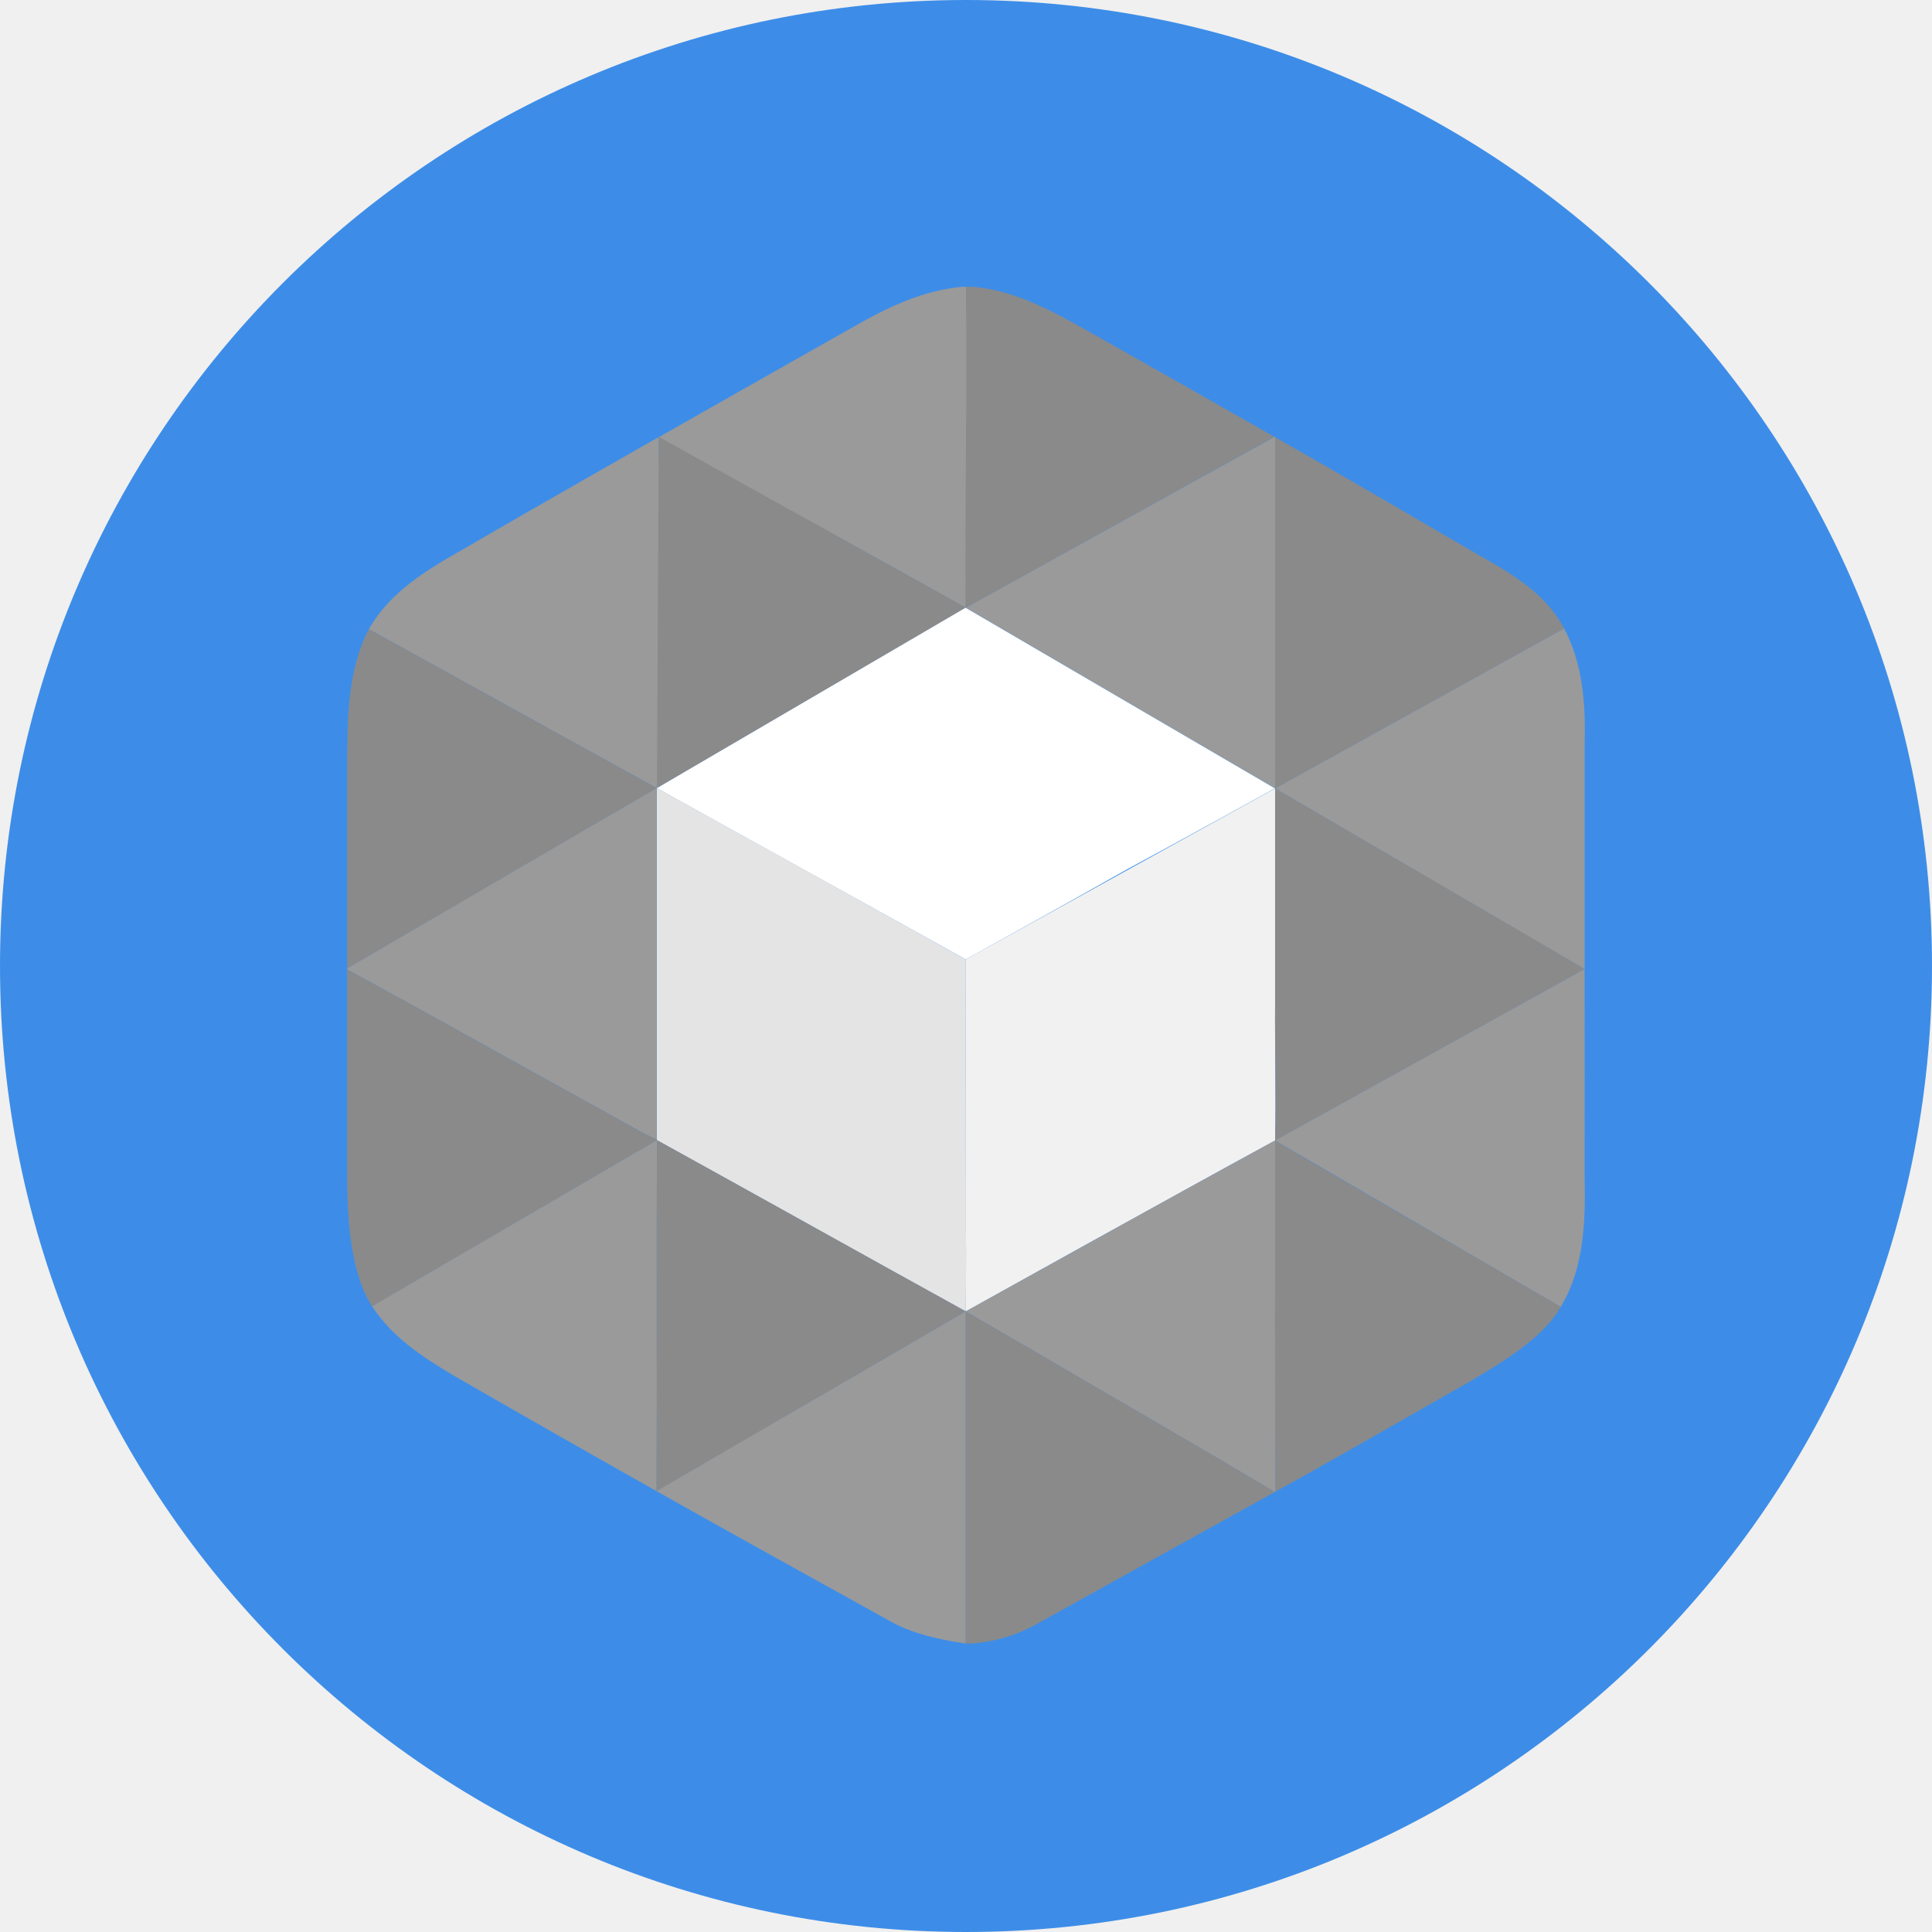
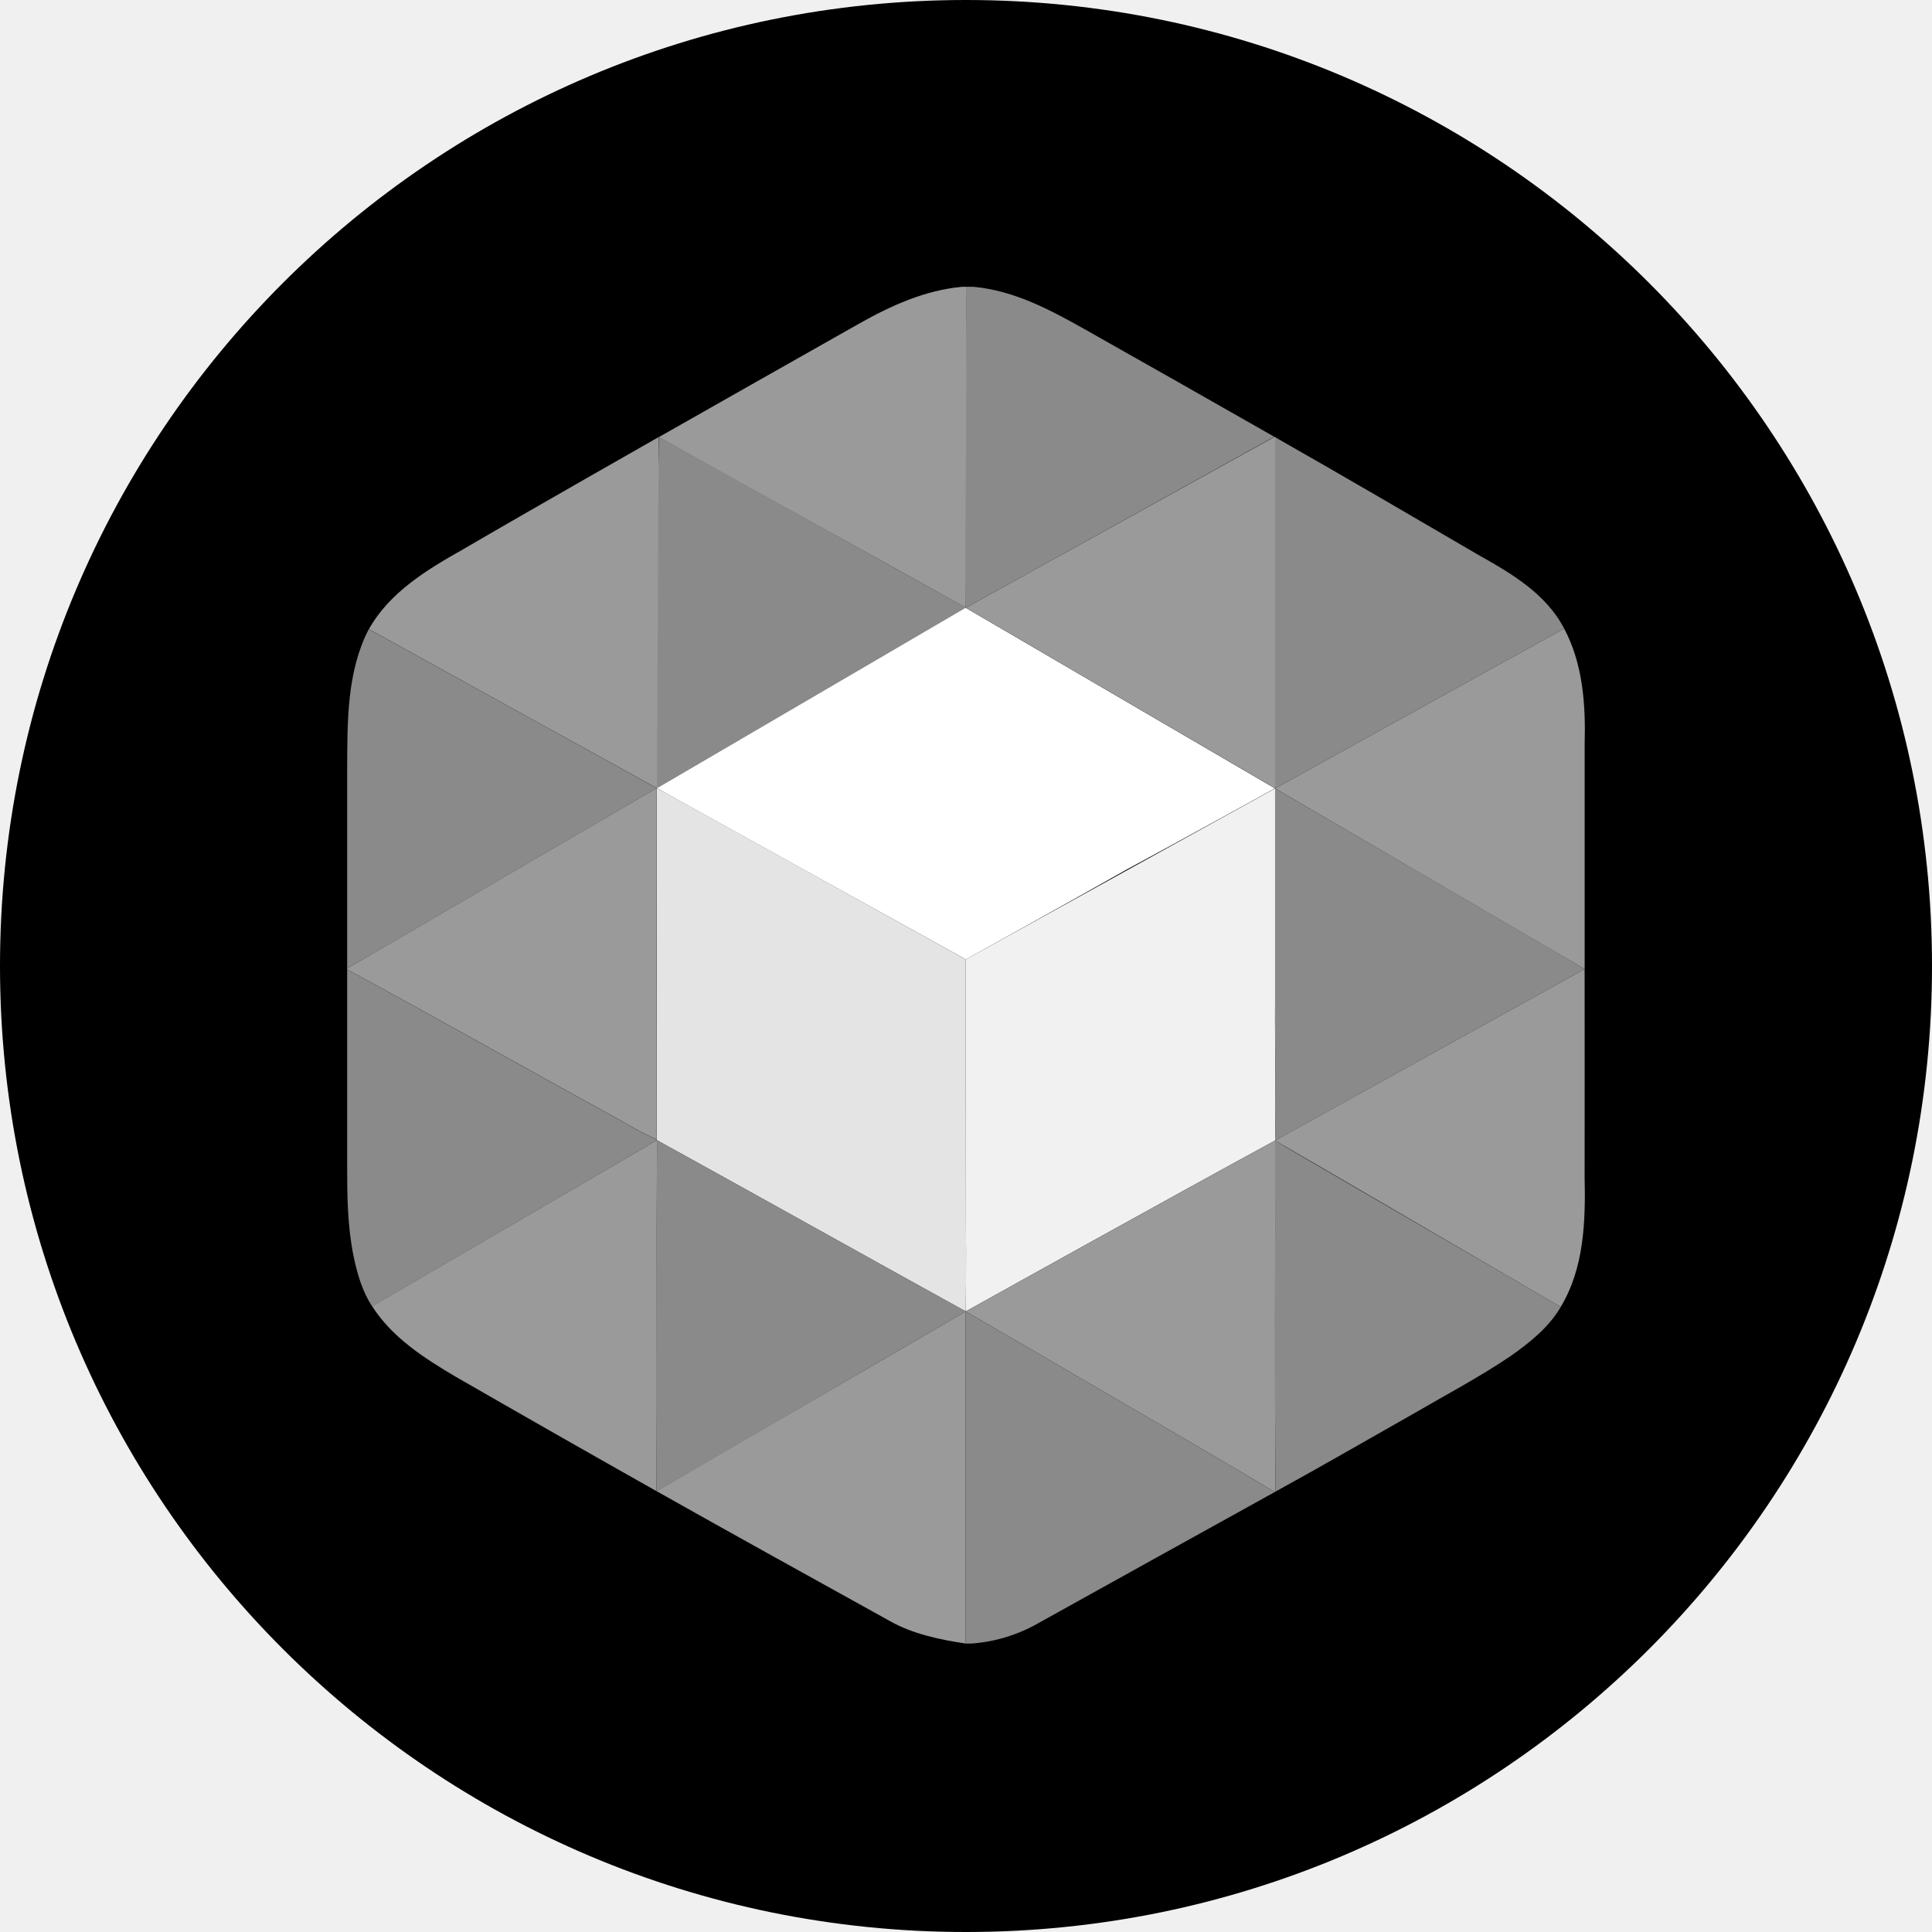
<svg xmlns="http://www.w3.org/2000/svg" width="512" height="512" viewBox="0 0 512 512" fill="none">
-   <rect width="512" height="512" rx="256" fill="#3d8de8" />
+   <rect width="512" height="512" rx="256" fill="black" />
  <path d="M254.933 76.013H256.098C256.416 104.307 255.933 161.059 255.933 161.059C228.878 145.882 201.637 131.064 174.595 115.841C192.31 105.772 210.038 95.728 227.779 85.707C236.181 80.966 245.213 76.894 254.926 76.013H254.933Z" fill="#9A9A9A" />
  <path d="M256.032 76.013H258.019C268.54 76.96 278.062 81.972 287.113 87.058C303.993 96.579 320.851 106.141 337.687 115.742C310.54 130.792 283.094 146.081 255.906 161.085C255.675 132.792 256.324 104.293 256.006 76L256.032 76.013Z" fill="#8A8A8A" />
  <path d="M174.615 115.815L255.953 161.032L174.053 208.879C174.053 208.879 174.013 178.519 174.106 163.383C174.033 147.664 174.615 115.815 174.615 115.815Z" fill="#8A8A8A" />
  <path d="M337.78 115.742L338.012 115.868C337.946 144.068 338.012 172.269 338.012 200.469C337.966 203.23 337.939 208.925 337.939 208.925L255.959 161.065C255.959 161.065 310.639 130.812 337.807 115.742H337.78Z" fill="#9A9A9A" />
  <path d="M337.946 115.881C356.009 126.151 373.946 136.645 391.89 147.114C400.571 151.987 409.768 157.39 414.509 166.574C389.096 180.645 337.913 208.951 337.913 208.951C337.913 208.951 337.873 203.25 337.913 200.489C337.913 172.286 337.913 144.086 337.913 115.887L337.946 115.881Z" fill="#8A8A8A" />
  <path d="M122.79 145.538C139.773 135.606 174.562 115.821 174.562 115.821L174.105 208.879C174.105 208.879 123.121 180.771 97.767 166.727C103.289 156.881 113.261 150.915 122.79 145.538Z" fill="#9A9A9A" />
  <path d="M255.88 161.059L337.86 208.932C337.86 208.932 311.48 223.499 298.383 230.544C284.385 238.49 255.946 254.262 255.946 254.262L174.066 208.879L255.88 161.059Z" fill="white" />
  <path d="M92 203.806C92.073 191.338 91.848 178.082 97.734 166.727C123.121 180.771 174.053 208.878 174.053 208.878C146.66 224.717 119.399 240.794 92 256.652C92 239.039 92 221.433 92 203.806Z" fill="#8A8A8A" />
  <path d="M414.509 166.574C419.502 175.91 420.23 186.77 419.952 197.159V256.824L337.926 208.945C337.926 208.945 389.096 180.631 414.509 166.574Z" fill="#9A9A9A" />
  <path d="M174.053 208.879C174.178 208.826 255.933 254.262 255.933 254.262C255.933 254.262 255.933 301.731 255.979 324.952C256.112 332.428 255.933 347.538 255.933 347.538C228.606 332.454 201.425 317.238 174.092 302.154L174.046 301.949V208.879H174.053Z" fill="#E4E4E4" />
  <path d="M92 256.652C119.38 240.761 146.64 224.717 174.033 208.879C174.006 239.906 174.006 270.93 174.033 301.949C169.828 300.194 166.001 297.692 161.988 295.566C138.681 282.74 115.427 269.617 92 256.917V256.652Z" fill="#9A9A9A" />
  <path d="M337.913 208.945V266.008C337.827 278.105 338.217 290.156 337.913 302.247C310.626 317.079 255.926 347.538 255.926 347.538C255.926 347.538 256.105 332.428 255.973 324.952C255.973 301.731 255.926 254.262 255.926 254.262L337.913 208.945Z" fill="#F1F1F1" />
  <path d="M337.913 208.945C337.913 208.945 419.939 256.712 419.939 256.824C392.678 271.934 337.919 302.247 337.919 302.247C338.224 290.156 337.833 278.105 337.919 266.008V208.945H337.913Z" fill="#8A8A8A" />
  <path d="M92 256.917C115.413 269.637 138.635 282.74 161.988 295.586C166.001 297.711 169.828 300.221 174.033 301.969L174.079 302.174C148.935 316.843 123.783 331.518 98.621 346.2C95.973 342.194 94.649 337.466 93.675 332.792C92.093 324.978 92 317.033 92 309.087V256.91V256.917Z" fill="#8A8A8A" />
  <path d="M419.939 256.824C419.978 275.132 419.939 293.44 419.939 311.749C420.203 323.488 419.859 335.996 413.602 346.346C390.957 333.103 337.899 302.247 337.899 302.247C337.899 302.247 392.678 271.934 419.939 256.824Z" fill="#9A9A9A" />
  <path d="M98.621 346.167C123.783 331.476 148.944 316.805 174.105 302.154C173.94 333.162 174.158 364.177 174 395.179C156.188 385.136 138.423 375.014 120.704 364.813C112.407 359.913 103.919 354.463 98.621 346.167Z" fill="#9A9A9A" />
  <path d="M174.106 302.154C201.439 317.238 228.62 332.454 255.946 347.537C228.666 363.429 174.039 395.212 174 395.179C174.159 364.177 173.94 333.162 174.106 302.154Z" fill="#8A8A8A" />
  <path d="M337.787 302.307L337.919 302.247C337.999 333.262 337.754 364.283 338.045 395.298L337.84 395.397C316.214 382.479 294.331 369.971 272.606 357.205C267.136 354.093 255.933 347.538 255.933 347.538C255.933 347.538 310.507 317.172 337.787 302.307Z" fill="#9A9A9A" />
  <path d="M337.919 302.247C340.336 303.896 390.977 333.116 413.622 346.346C410.404 351.842 405.305 355.874 400.167 359.483C391.877 365.058 383.031 369.726 374.41 374.745C362.286 381.598 350.242 388.59 338.045 395.271C337.754 364.257 337.999 333.235 337.919 302.221V302.247Z" fill="#8A8A8A" />
  <path d="M255.933 347.538V435.556C249.146 434.556 241.75 432.994 235.738 429.544C215.158 418.115 194.506 406.753 173.986 395.165C201.253 379.274 228.653 363.462 255.933 347.538Z" fill="#9A9A9A" />
  <path d="M255.933 347.538C255.933 347.538 267.136 354.093 272.606 357.205C294.331 369.971 316.214 382.479 337.84 395.397C316.744 407.069 295.65 418.766 274.559 430.491C269.286 433.407 263.44 435.135 257.429 435.556H255.933V347.538Z" fill="#8A8A8A" />
</svg>
